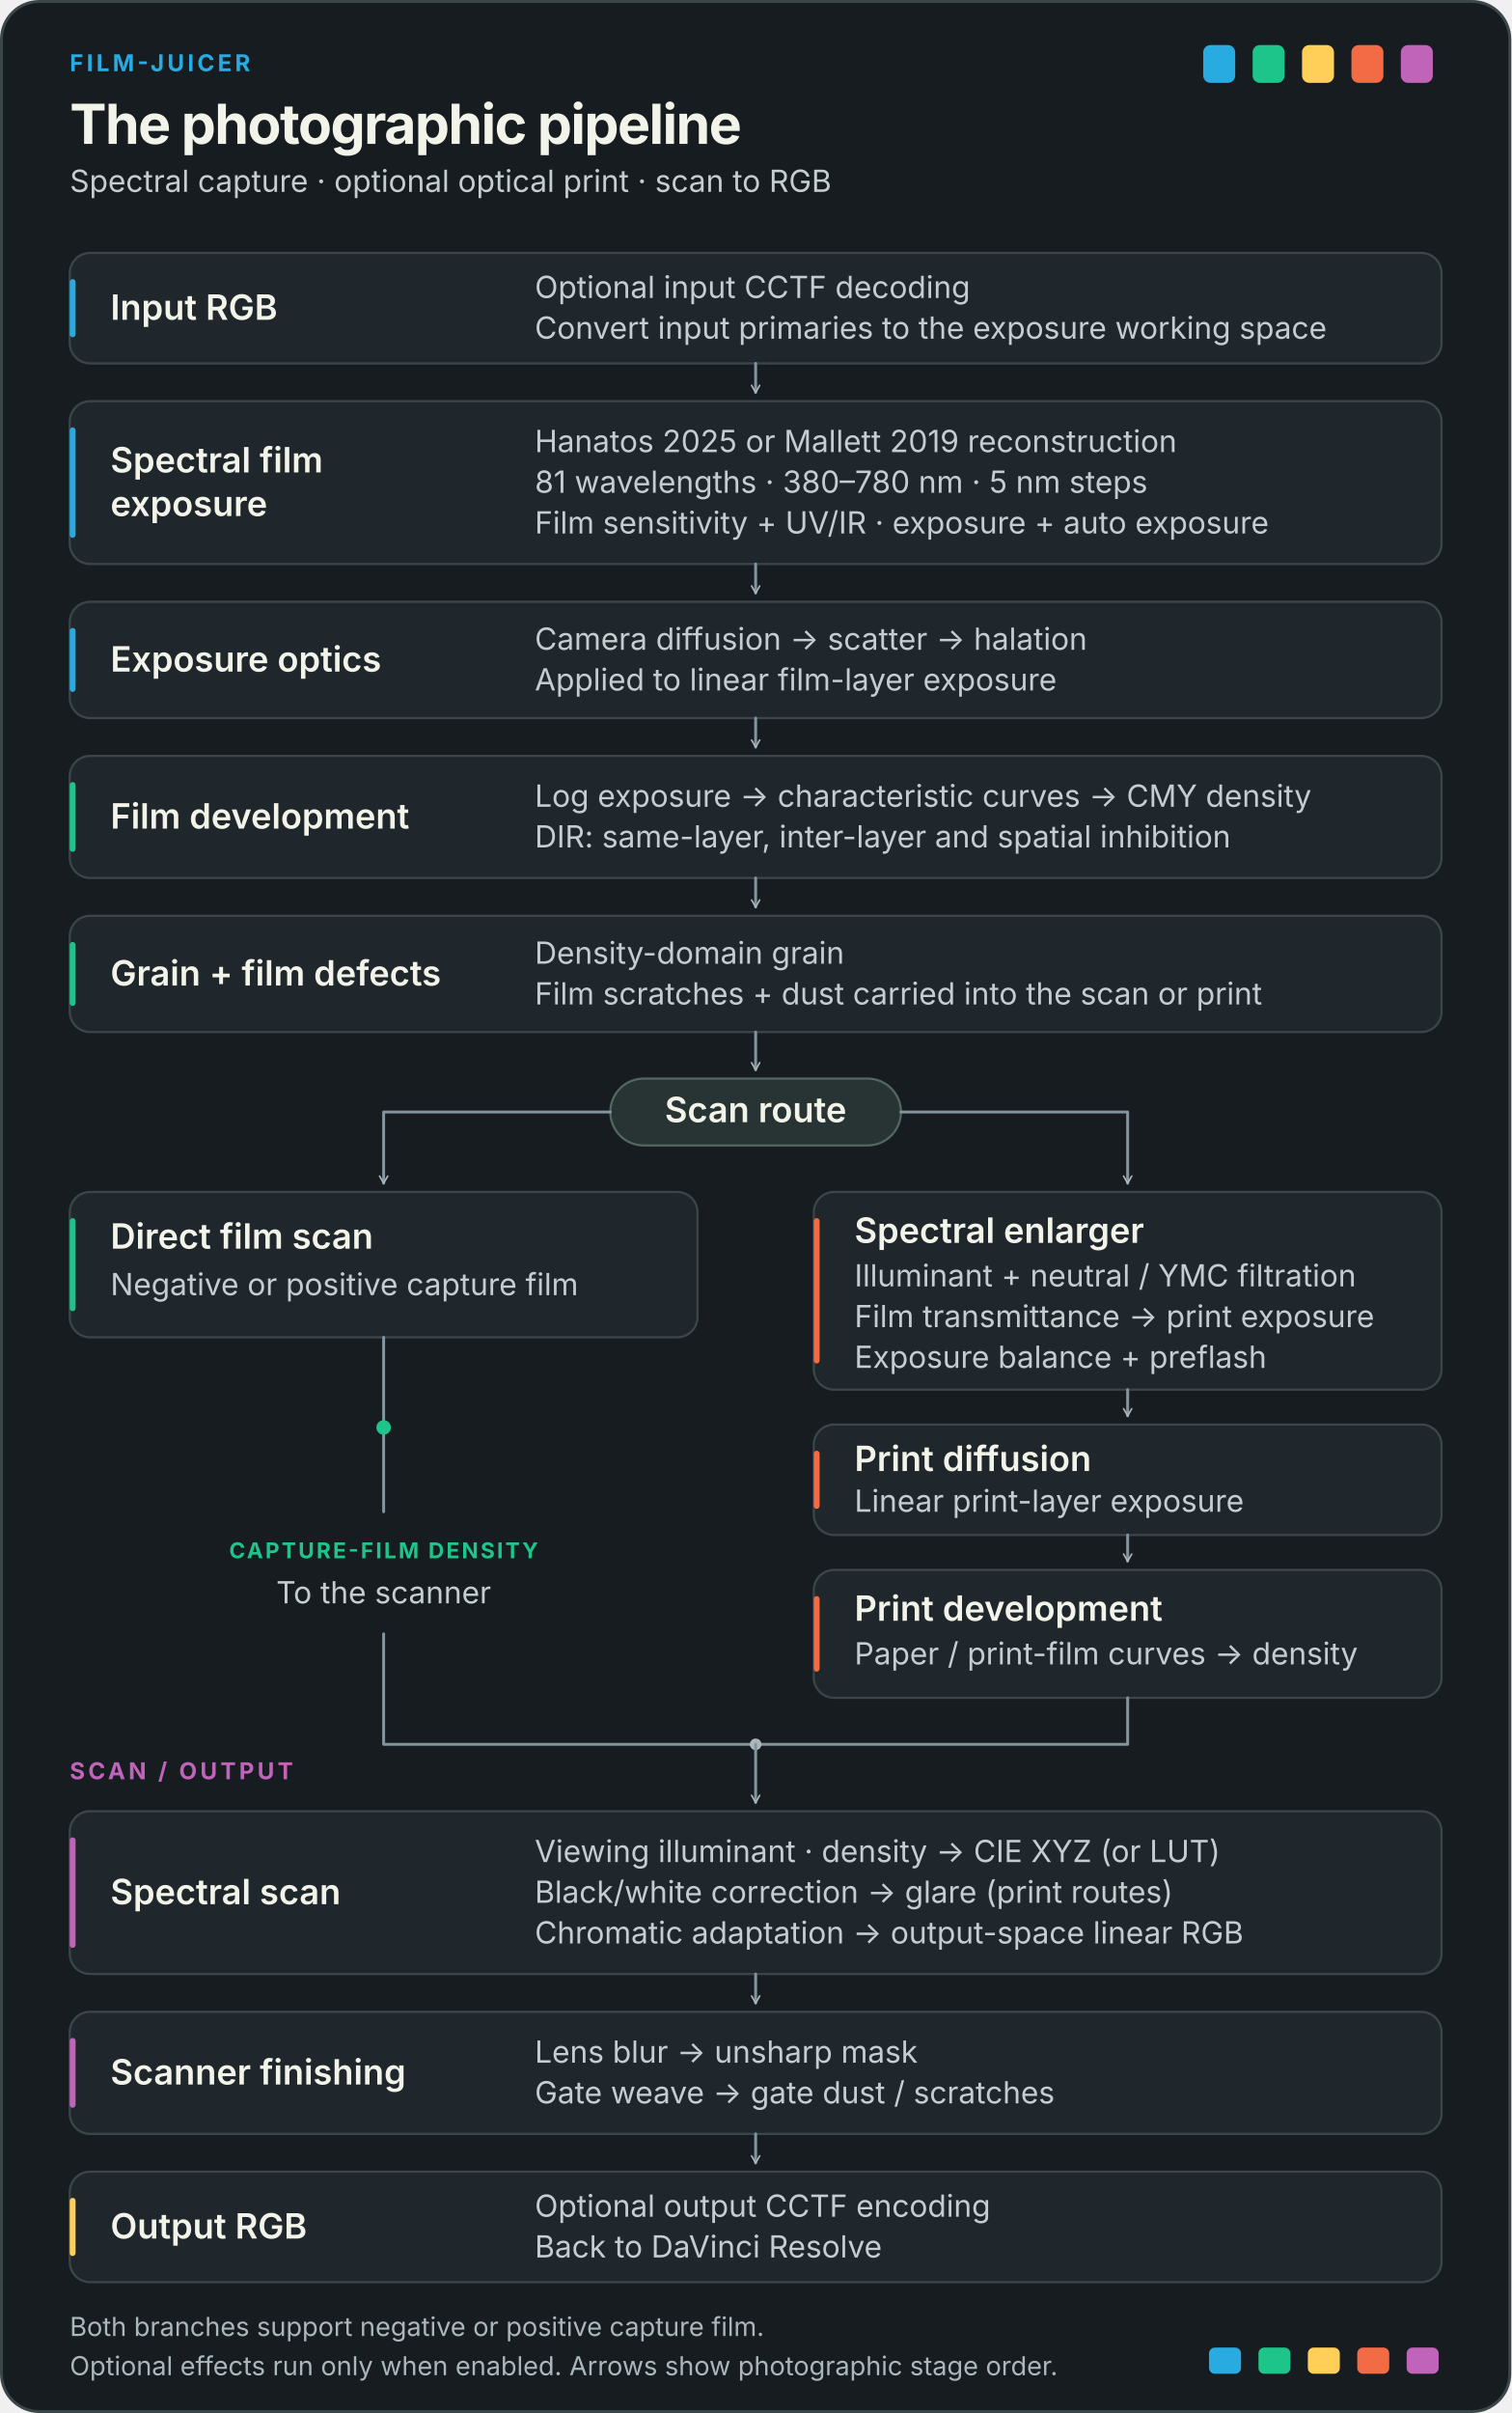
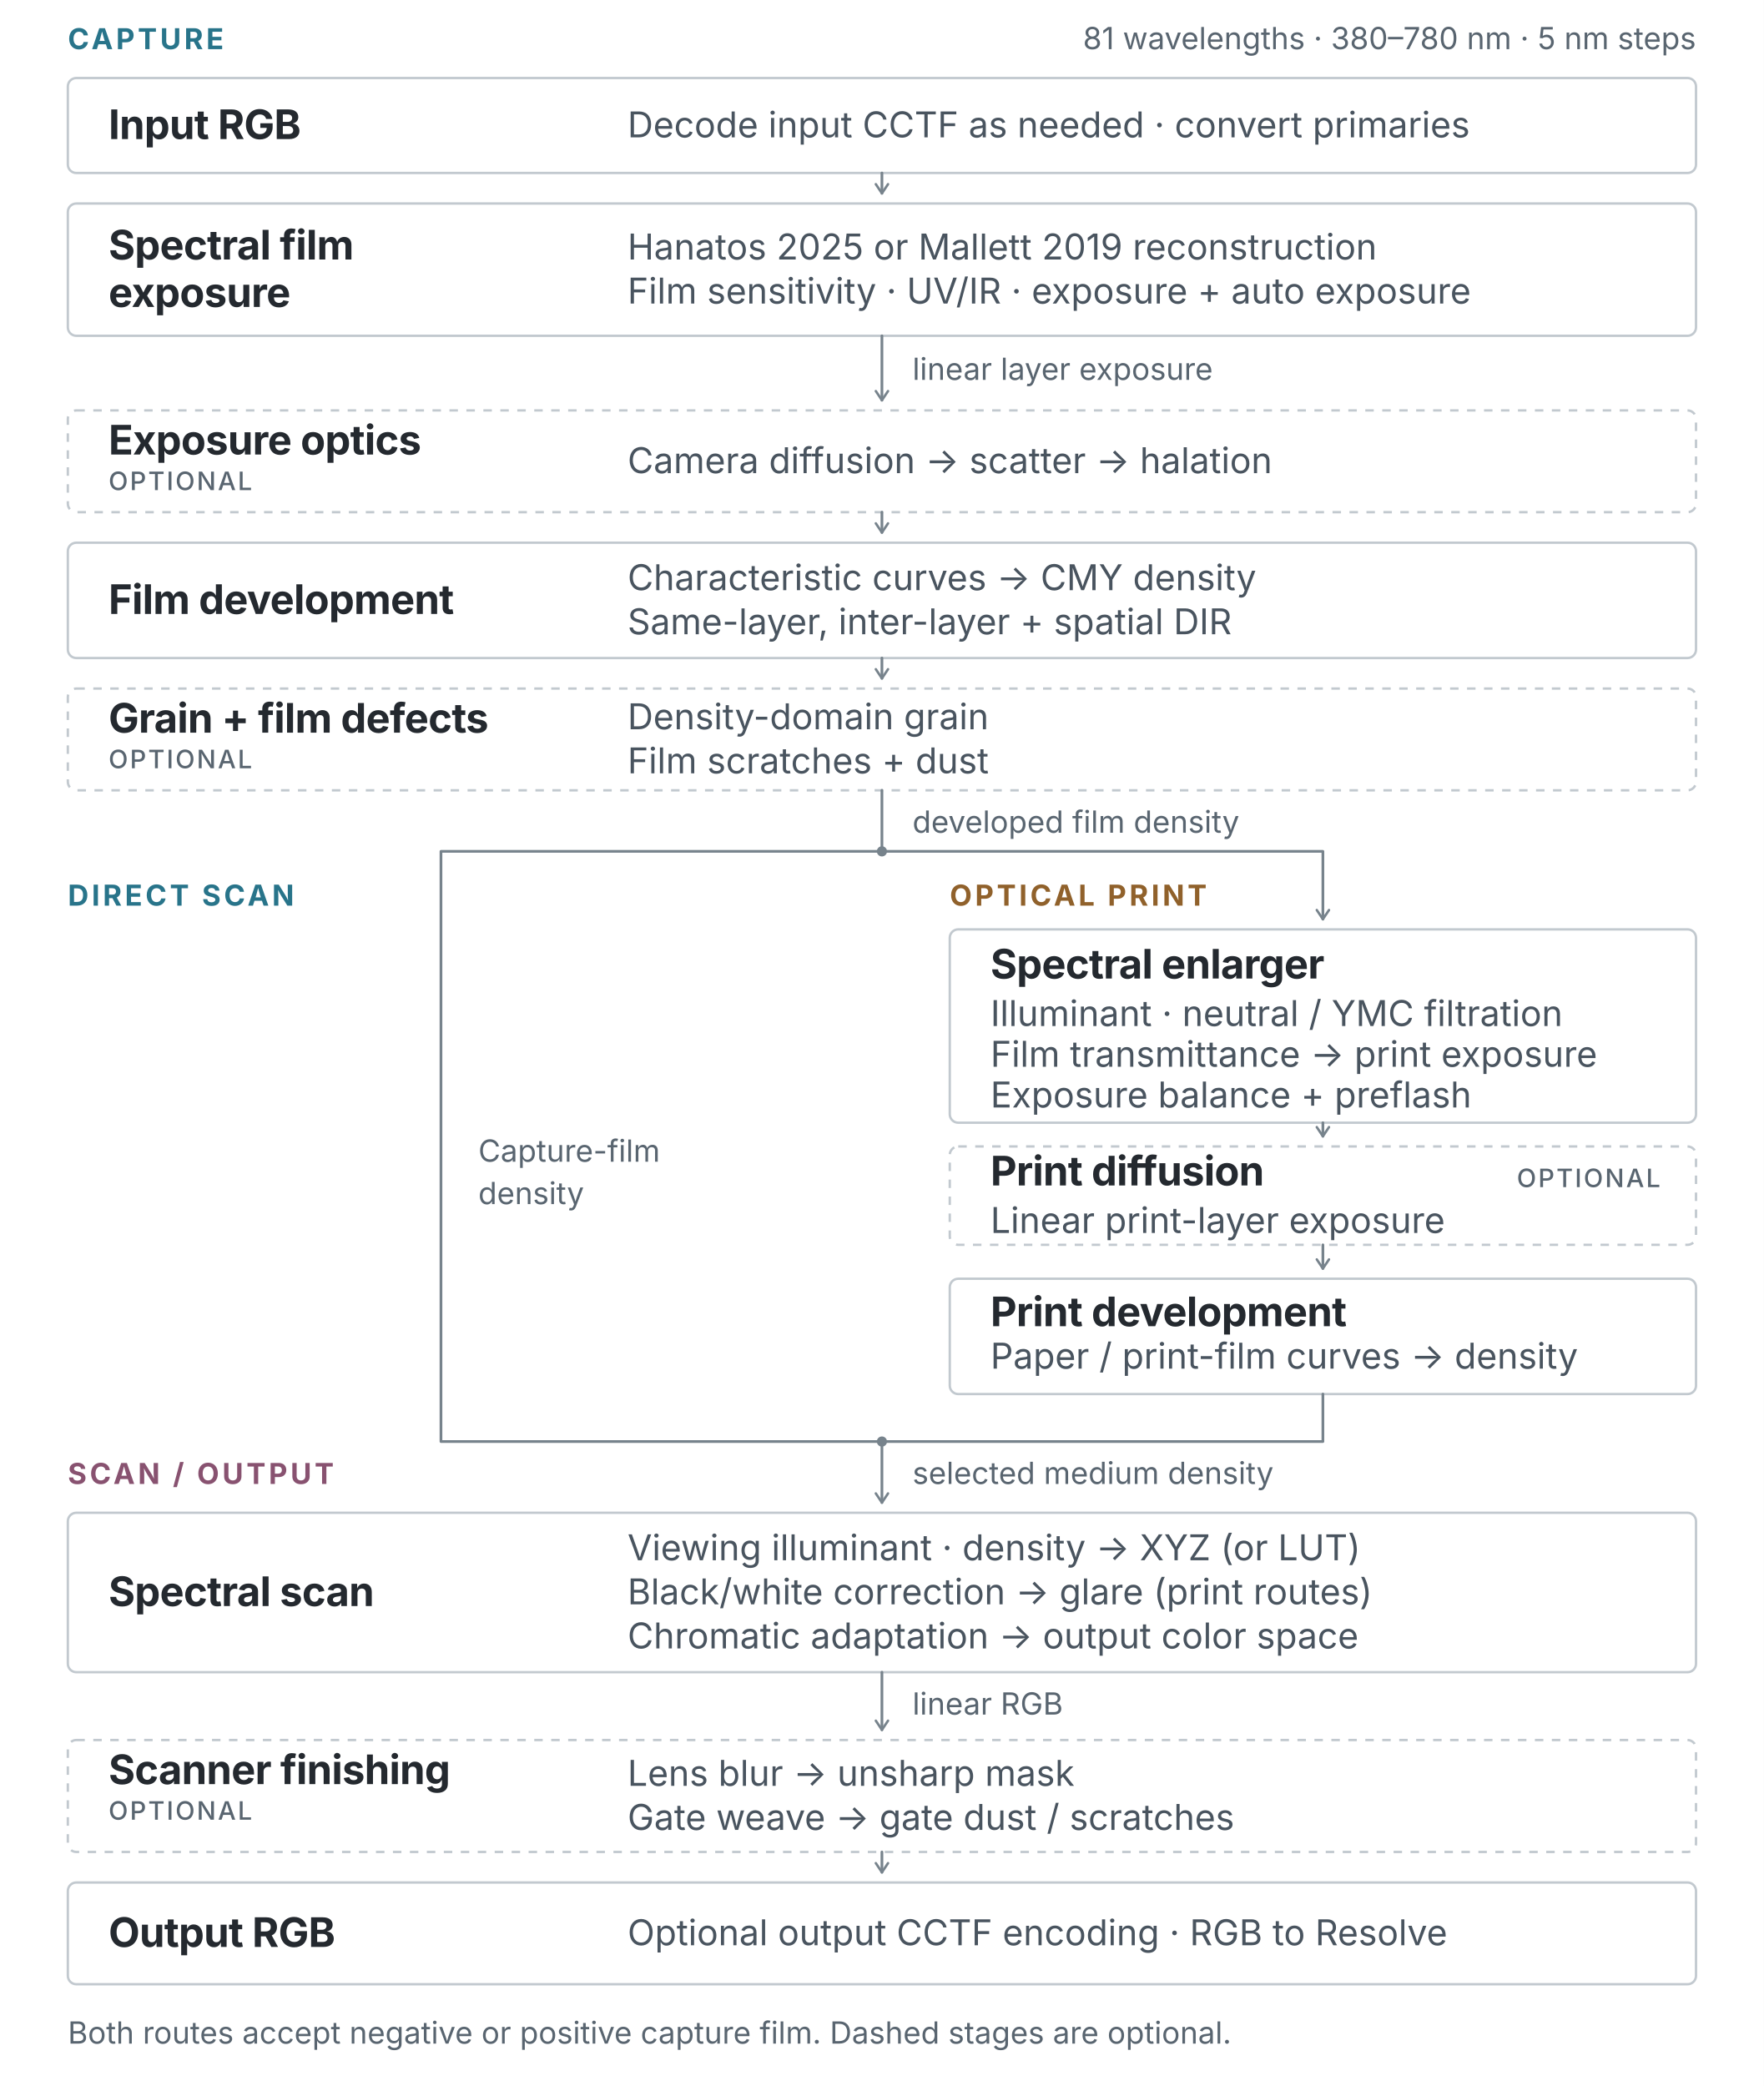
- <svg xmlns="http://www.w3.org/2000/svg" width="1040" height="1660" viewBox="0 0 1040 1660" role="img" aria-labelledby="title description">
+ <svg xmlns="http://www.w3.org/2000/svg" width="1040" height="1230" viewBox="0 0 1040 1230" role="img" aria-labelledby="title description">
  <style>
-     text { font-family: "Segoe UI", Inter, Arial, sans-serif; fill: #f3f4e9; }
-     .heading { font-size: 24px; font-weight: 600; }
-     .detail { font-size: 21px; fill: #c4cdd0; }
-     .small { font-size: 18px; fill: #aab7bc; }
-     .label { font-size: 16px; font-weight: 700; letter-spacing: 2.2px; }
-     .card { fill: #20272c; stroke: #3b464b; stroke-width: 1.5; }
-     .flow { fill: none; stroke: #82959d; stroke-width: 2; stroke-linecap: round; stroke-linejoin: round; }
+     :root { color-scheme: light dark; }
+     .background { fill: #ffffff; }
+     text { fill: #24292f; font-family: Inter, "Segoe UI Variable", "Segoe UI", system-ui, sans-serif; }
+     .heading { font-size: 24px; font-weight: 650; letter-spacing: -.3px; }
+     .detail { font-size: 21px; fill: #49545f; }
+     .label { font-size: 17px; font-weight: 650; letter-spacing: 1.8px; }
+     .optional-label { font-size: 15px; font-weight: 550; letter-spacing: 1.1px; fill: #596570; }
+     .medium { font-size: 18px; fill: #596570; }
+     .note { font-size: 18px; fill: #596570; }
+     .stage { fill: #ffffff; stroke: #c2c9cf; stroke-width: 1.4; }
+     .optional { stroke-dasharray: 5 5; }
+     .flow { fill: none; stroke: #77838c; stroke-width: 1.6; stroke-linecap: round; stroke-linejoin: round; }
+     .arrow { fill: none; stroke: #77838c; stroke-width: 1.6; stroke-linecap: round; stroke-linejoin: round; }
+     .junction { fill: #77838c; }
+     .capture { fill: #28748a; }
+     .print { fill: #90612b; }
+     .scan { fill: #885270; }
+     @media (prefers-color-scheme: dark) {
+       .background, .stage { fill: #0d1117; }
+       text { fill: #e6edf3; }
+       .detail { fill: #bac4cd; }
+       .optional-label, .medium, .note { fill: #9ca9b5; }
+       .stage { stroke: #46515d; }
+       .flow, .arrow { stroke: #8694a2; }
+       .junction { fill: #8694a2; }
+       .capture { fill: #71b1c4; }
+       .print { fill: #d1ab75; }
+       .scan { fill: #c795b0; }
+     }
  </style>
  <defs>
-     <marker id="arrow" viewBox="0 0 10 10" refX="8" refY="5" markerWidth="7" markerHeight="7" orient="auto-start-reverse" markerUnits="userSpaceOnUse">
-       <path d="M1 1 L8 5 L1 9" fill="none" stroke="#aab7bc" stroke-width="1.6" stroke-linecap="round" stroke-linejoin="round" />
+     <marker id="arrow" viewBox="0 0 10 10" refX="8" refY="5" markerWidth="9" markerHeight="9" orient="auto" markerUnits="userSpaceOnUse">
+       <path class="arrow" d="M2 1 L8 5 L2 9" />
    </marker>
  </defs>
-   <rect x="1" y="1" width="1038" height="1658" rx="26" fill="#171c20" stroke="#3b464b" stroke-width="2" />
-   <text x="48" y="49" class="label" style="fill:#28abe0">FILM-JUICER</text>
-   <text x="48" y="99" font-size="38" font-weight="650" letter-spacing="-1">The photographic pipeline</text>
-   <text x="48" y="132" class="detail">Spectral capture · optional optical print · scan to RGB</text>
-   <rect x="828" y="31" width="22" height="26" rx="5" fill="#28abe0" />
-   <rect x="862" y="31" width="22" height="26" rx="5" fill="#1ec58b" />
-   <rect x="896" y="31" width="22" height="26" rx="5" fill="#ffcf57" />
-   <rect x="930" y="31" width="22" height="26" rx="5" fill="#f36b45" />
-   <rect x="964" y="31" width="22" height="26" rx="5" fill="#c064ba" />
-   <rect class="card" x="48" y="174" width="944" height="76" rx="14" />
-   <rect x="48" y="192" width="4" height="40" rx="2" fill="#28abe0" />
-   <text x="76" y="220.0" class="heading">Input RGB</text>
-   <text x="368" y="205.0" class="detail">Optional input CCTF decoding</text>
-   <text x="368" y="233.0" class="detail">Convert input primaries to the exposure working space</text>
-   <path class="flow" d="M520 250 V270" marker-end="url(#arrow)" />
-   <rect class="card" x="48" y="276" width="944" height="112" rx="14" />
-   <rect x="48" y="294" width="4" height="76" rx="2" fill="#28abe0" />
-   <text x="76" y="325.0" class="heading">Spectral film</text>
-   <text x="76" y="355.0" class="heading">exposure</text>
-   <text x="368" y="311.0" class="detail">Hanatos 2025 or Mallett 2019 reconstruction</text>
-   <text x="368" y="339.0" class="detail">81 wavelengths · 380–780 nm · 5 nm steps</text>
-   <text x="368" y="367.0" class="detail">Film sensitivity + UV/IR · exposure + auto exposure</text>
-   <path class="flow" d="M520 388 V408" marker-end="url(#arrow)" />
-   <rect class="card" x="48" y="414" width="944" height="80" rx="14" />
-   <rect x="48" y="432" width="4" height="44" rx="2" fill="#28abe0" />
-   <text x="76" y="462.0" class="heading">Exposure optics</text>
-   <text x="368" y="447.0" class="detail">Camera diffusion → scatter → halation</text>
-   <text x="368" y="475.0" class="detail">Applied to linear film-layer exposure</text>
-   <path class="flow" d="M520 494 V514" marker-end="url(#arrow)" />
-   <rect class="card" x="48" y="520" width="944" height="84" rx="14" />
-   <rect x="48" y="538" width="4" height="48" rx="2" fill="#1ec58b" />
-   <text x="76" y="570.0" class="heading">Film development</text>
-   <text x="368" y="555.0" class="detail">Log exposure → characteristic curves → CMY density</text>
-   <text x="368" y="583.0" class="detail">DIR: same-layer, inter-layer and spatial inhibition</text>
-   <path class="flow" d="M520 604 V624" marker-end="url(#arrow)" />
-   <rect class="card" x="48" y="630" width="944" height="80" rx="14" />
-   <rect x="48" y="648" width="4" height="44" rx="2" fill="#1ec58b" />
-   <text x="76" y="678.0" class="heading">Grain + film defects</text>
-   <text x="368" y="663.0" class="detail">Density-domain grain</text>
-   <text x="368" y="691.0" class="detail">Film scratches + dust carried into the scan or print</text>
-   <path class="flow" d="M520 710 V736" marker-end="url(#arrow)" />
-   <rect x="420" y="742" width="200" height="46" rx="23" fill="#283333" stroke="#536762" stroke-width="1.5" />
-   <text x="520" y="772" class="heading" text-anchor="middle">Scan route</text>
-   <path class="flow" d="M420 765 H264 V814" marker-end="url(#arrow)" />
-   <path class="flow" d="M620 765 H776 V814" marker-end="url(#arrow)" />
-   <rect class="card" x="48" y="820" width="432" height="100" rx="14" />
-   <rect x="48" y="838" width="4" height="64" rx="2" fill="#1ec58b" />
-   <text x="76" y="859" class="heading">Direct film scan</text>
-   <text x="76" y="891" class="detail">Negative or positive capture film</text>
-   <path class="flow" d="M264 920 V1040" />
-   <circle cx="264" cy="982" r="5" fill="#1ec58b" />
-   <text x="264" y="1072" class="label" text-anchor="middle" style="fill:#1ec58b;font-size:15px;letter-spacing:1.5px">CAPTURE-FILM DENSITY</text>
-   <text x="264" y="1103" class="detail" text-anchor="middle">To the scanner</text>
-   <path class="flow" d="M264 1124 V1200 H520" />
-   <rect class="card" x="560" y="820" width="432" height="136" rx="14" />
-   <rect x="560" y="838" width="4" height="100" rx="2" fill="#f36b45" />
-   <text x="588" y="855" class="heading">Spectral enlarger</text>
-   <text x="588" y="885" class="detail">Illuminant + neutral / YMC filtration</text>
-   <text x="588" y="913" class="detail">Film transmittance → print exposure</text>
-   <text x="588" y="941" class="detail">Exposure balance + preflash</text>
-   <path class="flow" d="M776 956 V974" marker-end="url(#arrow)" />
-   <rect class="card" x="560" y="980" width="432" height="76" rx="14" />
-   <rect x="560" y="998" width="4" height="40" rx="2" fill="#f36b45" />
-   <text x="588" y="1012" class="heading">Print diffusion</text>
-   <text x="588" y="1040" class="detail">Linear print-layer exposure</text>
-   <path class="flow" d="M776 1056 V1074" marker-end="url(#arrow)" />
-   <rect class="card" x="560" y="1080" width="432" height="88" rx="14" />
-   <rect x="560" y="1098" width="4" height="52" rx="2" fill="#f36b45" />
-   <text x="588" y="1115" class="heading">Print development</text>
-   <text x="588" y="1145" class="detail">Paper / print-film curves → density</text>
-   <path class="flow" d="M776 1168 V1200 H520" />
-   <circle cx="520" cy="1200" r="4" fill="#aab7bc" />
-   <path class="flow" d="M520 1200 V1240" marker-end="url(#arrow)" />
-   <text x="48" y="1224" class="label" style="fill:#c064ba">SCAN / OUTPUT</text>
-   <rect class="card" x="48" y="1246" width="944" height="112" rx="14" />
-   <rect x="48" y="1264" width="4" height="76" rx="2" fill="#c064ba" />
-   <text x="76" y="1310.0" class="heading">Spectral scan</text>
-   <text x="368" y="1281.0" class="detail">Viewing illuminant · density → CIE XYZ (or LUT)</text>
-   <text x="368" y="1309.0" class="detail">Black/white correction → glare (print routes)</text>
-   <text x="368" y="1337.0" class="detail">Chromatic adaptation → output-space linear RGB</text>
-   <path class="flow" d="M520 1358 V1378" marker-end="url(#arrow)" />
-   <rect class="card" x="48" y="1384" width="944" height="84" rx="14" />
-   <rect x="48" y="1402" width="4" height="48" rx="2" fill="#c064ba" />
-   <text x="76" y="1434.0" class="heading">Scanner finishing</text>
-   <text x="368" y="1419.0" class="detail">Lens blur → unsharp mask</text>
-   <text x="368" y="1447.0" class="detail">Gate weave → gate dust / scratches</text>
-   <path class="flow" d="M520 1468 V1488" marker-end="url(#arrow)" />
-   <rect class="card" x="48" y="1494" width="944" height="76" rx="14" />
-   <rect x="48" y="1512" width="4" height="40" rx="2" fill="#ffcf57" />
-   <text x="76" y="1540.0" class="heading">Output RGB</text>
-   <text x="368" y="1525.0" class="detail">Optional output CCTF encoding</text>
-   <text x="368" y="1553.0" class="detail">Back to DaVinci Resolve</text>
-   <text x="48" y="1607" class="small">Both branches support negative or positive capture film.</text>
-   <text x="48" y="1634" class="small">Optional effects run only when enabled. Arrows show photographic stage order.</text>
-   <rect x="832" y="1615" width="22" height="18" rx="4" fill="#28abe0" />
-   <rect x="866" y="1615" width="22" height="18" rx="4" fill="#1ec58b" />
-   <rect x="900" y="1615" width="22" height="18" rx="4" fill="#ffcf57" />
-   <rect x="934" y="1615" width="22" height="18" rx="4" fill="#f36b45" />
-   <rect x="968" y="1615" width="22" height="18" rx="4" fill="#c064ba" />
+   <rect class="background" width="1040" height="1230" />
+   <text x="40" y="29" class="label capture">CAPTURE</text>
+   <text x="1000" y="29" class="note" text-anchor="end">81 wavelengths · 380–780 nm · 5 nm steps</text>
+   <rect class="stage" x="40" y="46" width="960" height="56" rx="5" />
+   <text x="64" y="82.0" class="heading">Input RGB</text>
+   <text x="370" y="81.0" class="detail">Decode input CCTF as needed · convert primaries</text>
+   <path class="flow" d="M520 102 V114" marker-end="url(#arrow)" />
+   <rect class="stage" x="40" y="120" width="960" height="78" rx="5" />
+   <text x="64" y="153.0" class="heading">Spectral film</text>
+   <text x="64" y="181.0" class="heading">exposure</text>
+   <text x="370" y="153.0" class="detail">Hanatos 2025 or Mallett 2019 reconstruction</text>
+   <text x="370" y="179.0" class="detail">Film sensitivity · UV/IR · exposure + auto exposure</text>
+   <path class="flow" d="M520 198 V236" marker-end="url(#arrow)" />
+   <text x="538" y="224" class="medium">linear layer exposure</text>
+   <rect class="stage optional" x="40" y="242" width="960" height="60" rx="5" />
+   <text x="64" y="268" class="heading">Exposure optics</text>
+   <text x="64" y="289" class="optional-label">OPTIONAL</text>
+   <text x="370" y="279.0" class="detail">Camera diffusion → scatter → halation</text>
+   <path class="flow" d="M520 302 V314" marker-end="url(#arrow)" />
+   <rect class="stage" x="40" y="320" width="960" height="68" rx="5" />
+   <text x="64" y="362.0" class="heading">Film development</text>
+   <text x="370" y="348.0" class="detail">Characteristic curves → CMY density</text>
+   <text x="370" y="374.0" class="detail">Same-layer, inter-layer + spatial DIR</text>
+   <path class="flow" d="M520 388 V400" marker-end="url(#arrow)" />
+   <rect class="stage optional" x="40" y="406" width="960" height="60" rx="5" />
+   <text x="64" y="432" class="heading">Grain + film defects</text>
+   <text x="64" y="453" class="optional-label">OPTIONAL</text>
+   <text x="370" y="430.0" class="detail">Density-domain grain</text>
+   <text x="370" y="456.0" class="detail">Film scratches + dust</text>
+   <path class="flow" d="M520 466 V502" />
+   <text x="538" y="491" class="medium">developed film density</text>
+   <circle class="junction" cx="520" cy="502" r="3" />
+   <path class="flow" d="M520 502 H260 V850 H520" />
+   <path class="flow" d="M520 502 H780 V542" marker-end="url(#arrow)" />
+   <text x="40" y="534" class="label capture">DIRECT SCAN</text>
+   <text x="560" y="534" class="label print">OPTICAL PRINT</text>
+   <text x="282" y="685" class="medium">Capture-film</text>
+   <text x="282" y="710" class="medium">density</text>
+   <rect class="stage" x="560" y="548" width="440" height="114" rx="5" />
+   <text x="584" y="577" class="heading">Spectral enlarger</text>
+   <text x="584" y="605" class="detail">Illuminant · neutral / YMC filtration</text>
+   <text x="584" y="629" class="detail">Film transmittance → print exposure</text>
+   <text x="584" y="653" class="detail">Exposure balance + preflash</text>
+   <path class="flow" d="M780 662 V670" marker-end="url(#arrow)" />
+   <rect class="stage optional" x="560" y="676" width="440" height="58" rx="5" />
+   <text x="584" y="699" class="heading">Print diffusion</text>
+   <text x="979" y="700" class="optional-label" text-anchor="end">OPTIONAL</text>
+   <text x="584" y="727" class="detail">Linear print-layer exposure</text>
+   <path class="flow" d="M780 734 V748" marker-end="url(#arrow)" />
+   <rect class="stage" x="560" y="754" width="440" height="68" rx="5" />
+   <text x="584" y="782" class="heading">Print development</text>
+   <text x="584" y="807" class="detail">Paper / print-film curves → density</text>
+   <path class="flow" d="M780 822 V850 H520" />
+   <circle class="junction" cx="520" cy="850" r="3" />
+   <path class="flow" d="M520 850 V886" marker-end="url(#arrow)" />
+   <text x="40" y="875" class="label scan">SCAN / OUTPUT</text>
+   <text x="538" y="875" class="medium">selected medium density</text>
+   <rect class="stage" x="40" y="892" width="960" height="94" rx="5" />
+   <text x="64" y="947.0" class="heading">Spectral scan</text>
+   <text x="370" y="920.0" class="detail">Viewing illuminant · density → XYZ (or LUT)</text>
+   <text x="370" y="946.0" class="detail">Black/white correction → glare (print routes)</text>
+   <text x="370" y="972.0" class="detail">Chromatic adaptation → output color space</text>
+   <path class="flow" d="M520 986 V1020" marker-end="url(#arrow)" />
+   <text x="538" y="1011" class="medium">linear RGB</text>
+   <rect class="stage optional" x="40" y="1026" width="960" height="66" rx="5" />
+   <text x="64" y="1052" class="heading">Scanner finishing</text>
+   <text x="64" y="1073" class="optional-label">OPTIONAL</text>
+   <text x="370" y="1053.0" class="detail">Lens blur → unsharp mask</text>
+   <text x="370" y="1079.0" class="detail">Gate weave → gate dust / scratches</text>
+   <path class="flow" d="M520 1092 V1104" marker-end="url(#arrow)" />
+   <rect class="stage" x="40" y="1110" width="960" height="60" rx="5" />
+   <text x="64" y="1148.0" class="heading">Output RGB</text>
+   <text x="370" y="1147.0" class="detail">Optional output CCTF encoding · RGB to Resolve</text>
+   <text x="40" y="1205" class="note">Both routes accept negative or positive capture film. Dashed stages are optional.</text>
</svg>
